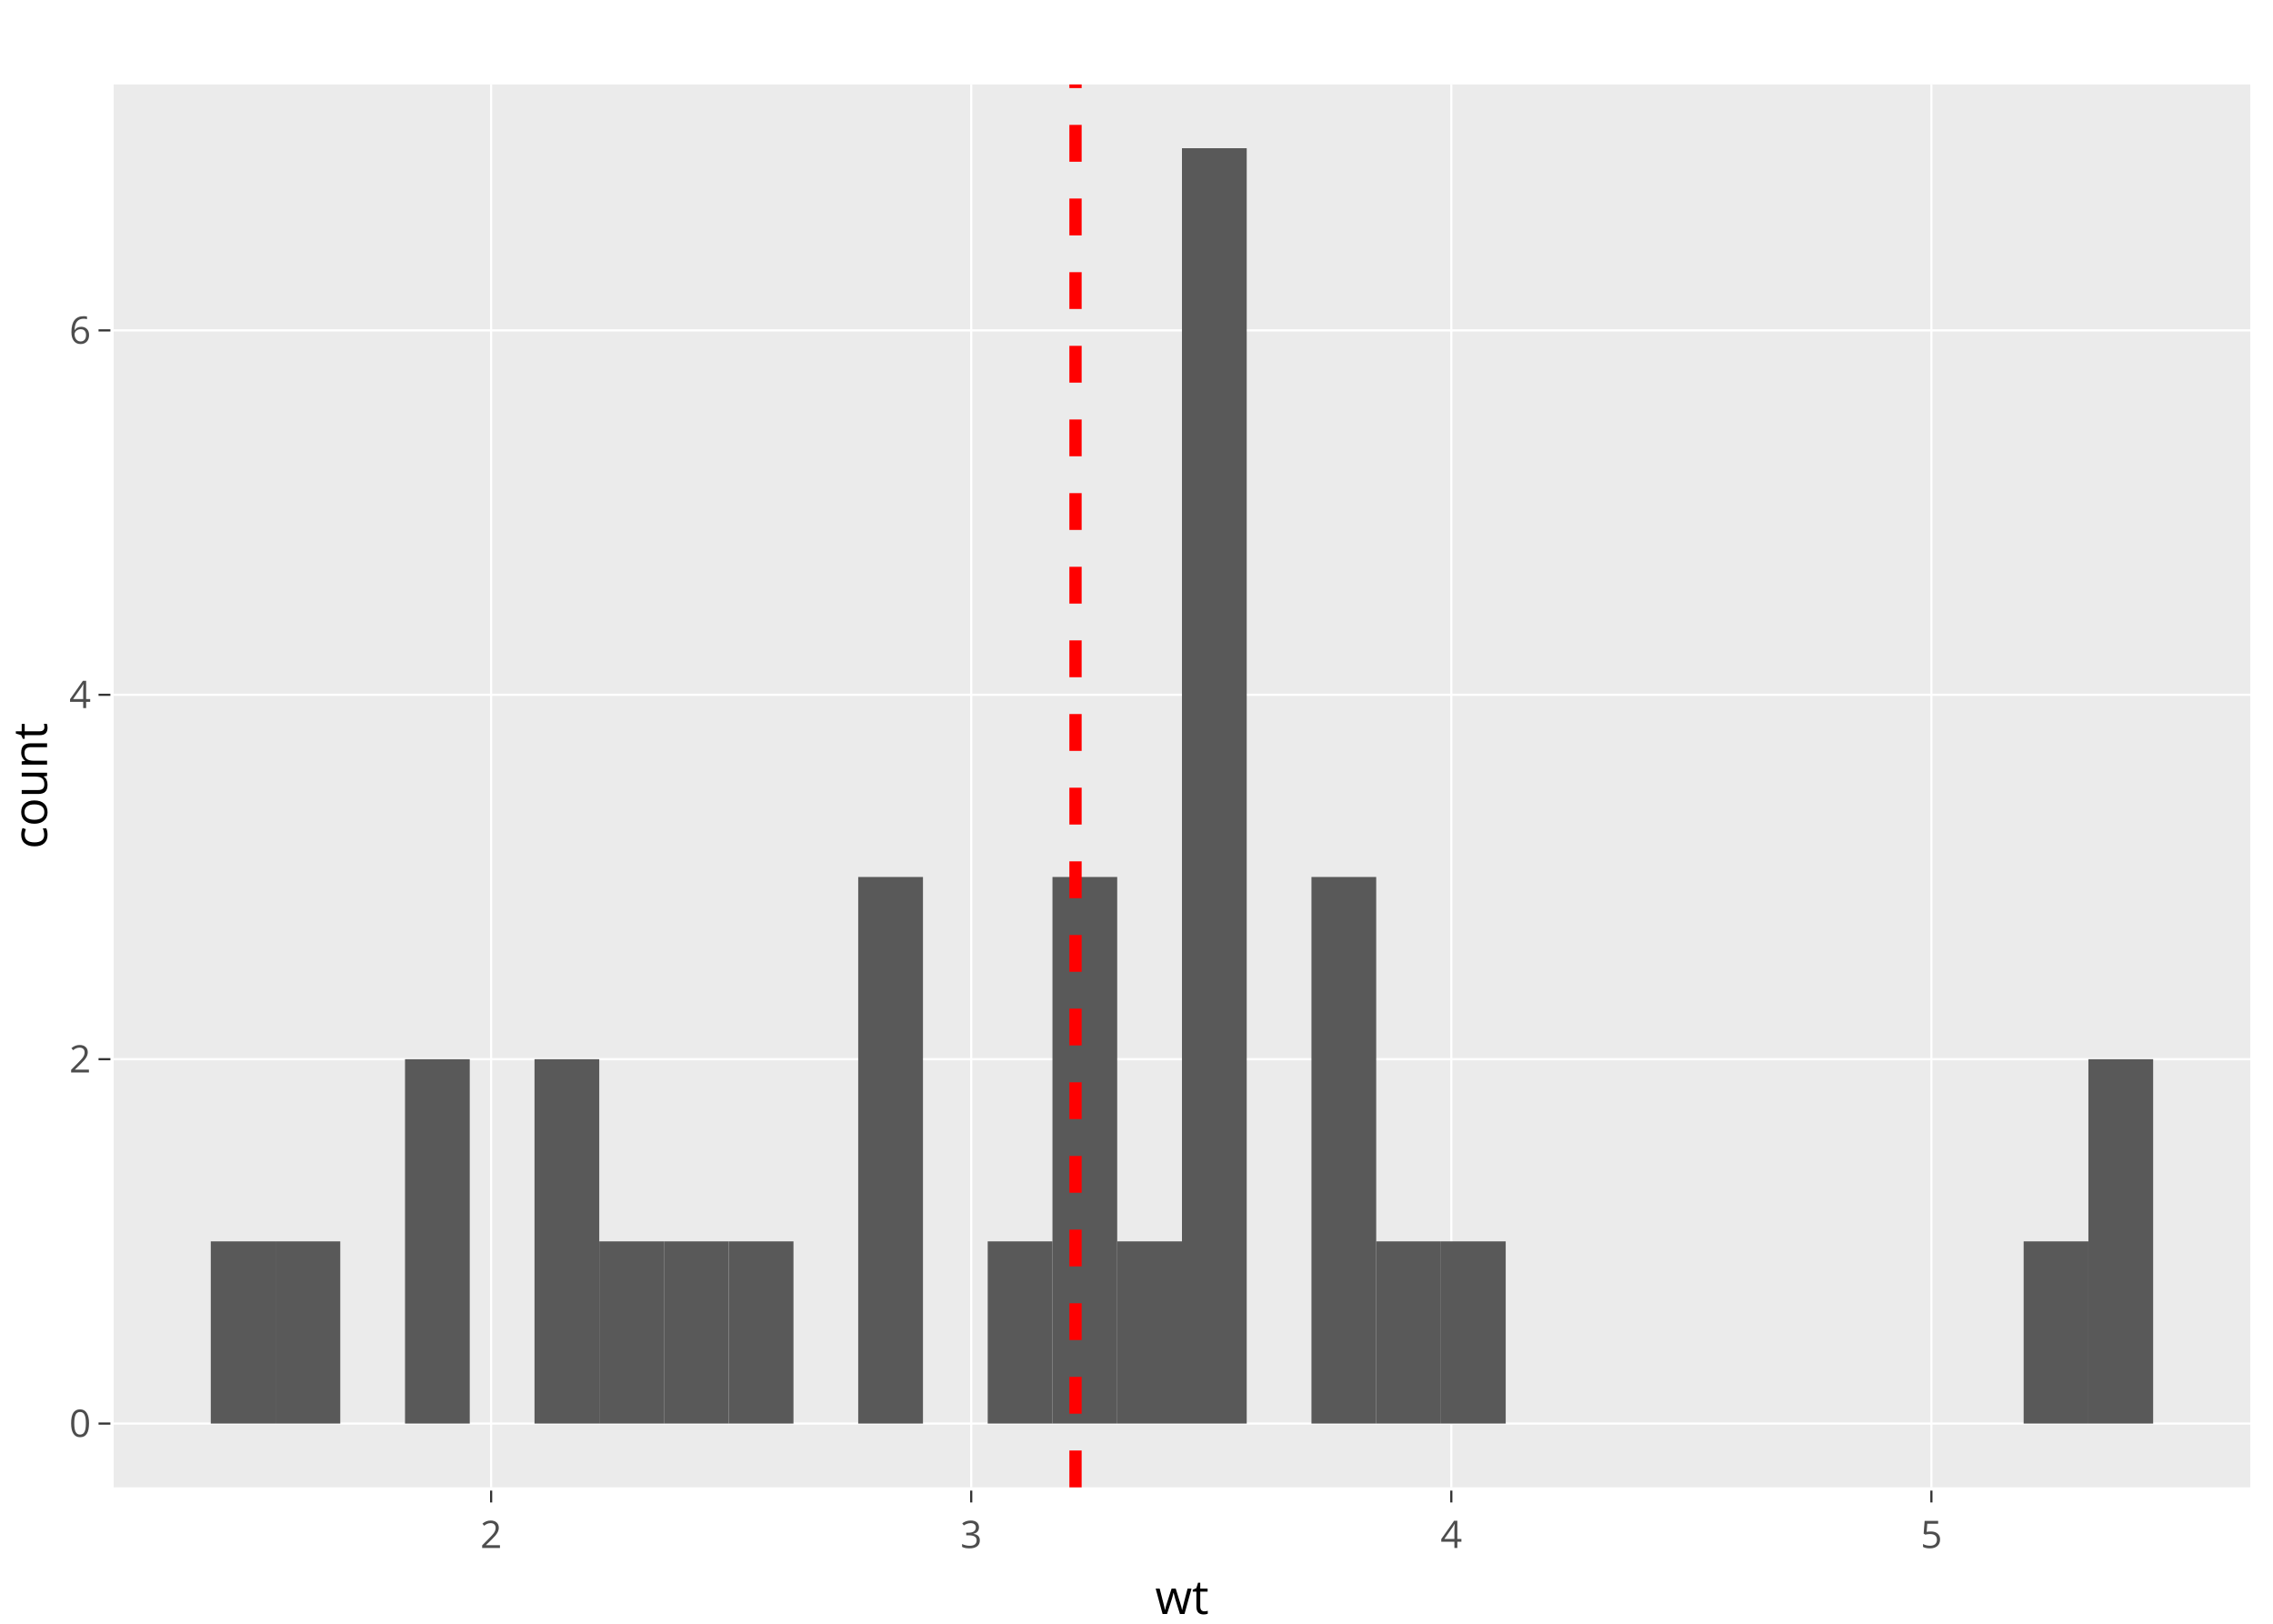
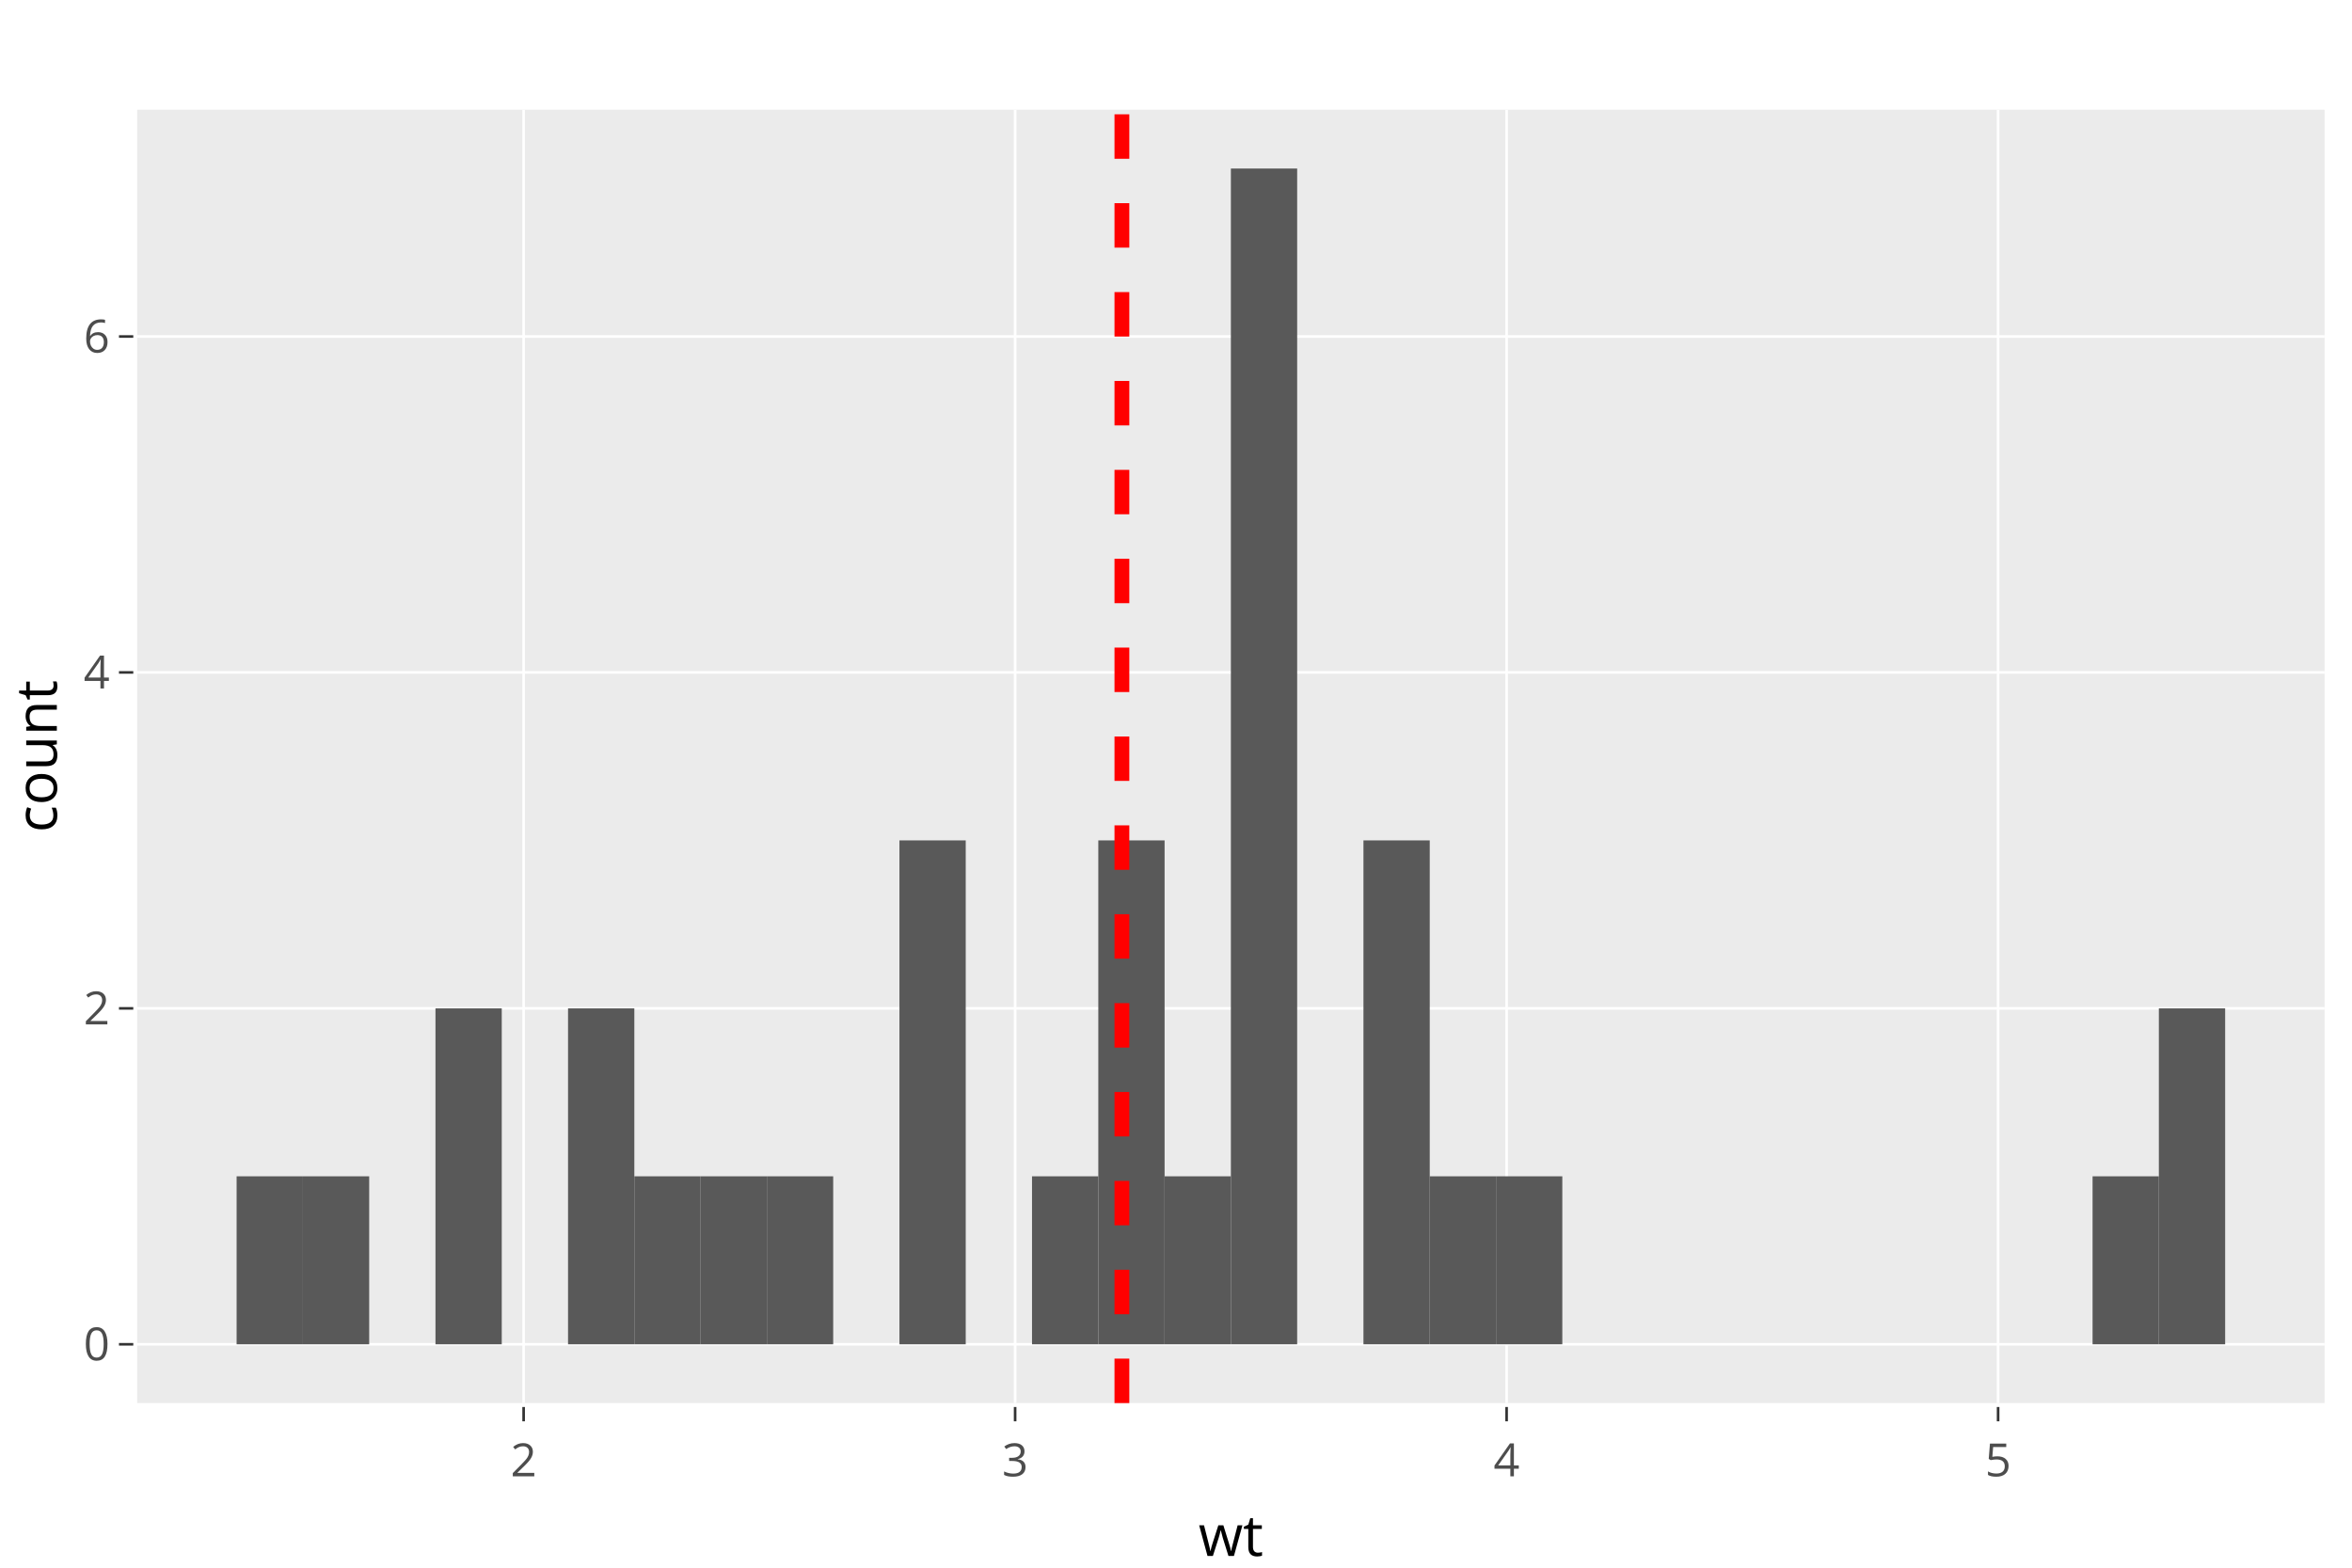
- <svg xmlns="http://www.w3.org/2000/svg" class="main-svg" width="700" height="500" viewBox="0 0 700 500">
-   <rect x="0" y="0" width="700" height="500" style="fill: rgb(255, 255, 255); fill-opacity: 1;" />
+ <svg xmlns="http://www.w3.org/2000/svg" class="main-svg" width="600" height="400" viewBox="0 0 600 400">
+   <rect x="0" y="0" width="600" height="400" style="fill: rgb(255, 255, 255); fill-opacity: 1;" />
  <defs id="defs-">
    <g class="clips">
      <clipPath id="clipxyplot" class="plotclip">
-         <rect width="658" height="432" />
+         <rect width="558" height="330" />
      </clipPath>
      <clipPath class="axesclip" id="clipx">
-         <rect x="35" y="0" width="658" height="500" />
+         <rect x="35" y="0" width="558" height="400" />
      </clipPath>
      <clipPath class="axesclip" id="clipy">
-         <rect x="0" y="26" width="700" height="432" />
+         <rect x="0" y="28" width="600" height="330" />
      </clipPath>
      <clipPath class="axesclip" id="clipxy">
-         <rect x="35" y="26" width="658" height="432" />
+         <rect x="35" y="28" width="558" height="330" />
      </clipPath>
    </g>
    <g class="gradients" />
  </defs>
  <g class="bglayer">
-     <rect class="bg" x="35" y="26" width="658" height="432" style="fill: rgb(235, 235, 235); fill-opacity: 1; stroke-width: 0;" />
+     <rect class="bg" x="35" y="28" width="558" height="330" style="fill: rgb(235, 235, 235); fill-opacity: 1; stroke-width: 0;" />
  </g>
  <g class="layer-below">
    <g class="imagelayer" />
    <g class="shapelayer" />
  </g>
  <g class="cartesianlayer">
    <g class="subplot xy">
      <g class="layer-subplot">
        <g class="shapelayer" />
        <g class="imagelayer" />
      </g>
      <g class="gridlayer">
        <g class="x">
-           <path class="xgrid crisp" d="M0,26v432" transform="translate(151.25,0)" style="stroke: rgb(255, 255, 255); stroke-opacity: 1; stroke-width: 0.664px;" />
-           <path class="xgrid crisp" d="M0,26v432" transform="translate(299.1,0)" style="stroke: rgb(255, 255, 255); stroke-opacity: 1; stroke-width: 0.664px;" />
-           <path class="xgrid crisp" d="M0,26v432" transform="translate(446.95,0)" style="stroke: rgb(255, 255, 255); stroke-opacity: 1; stroke-width: 0.664px;" />
-           <path class="xgrid crisp" d="M0,26v432" transform="translate(594.8,0)" style="stroke: rgb(255, 255, 255); stroke-opacity: 1; stroke-width: 0.664px;" />
+           <path class="xgrid crisp" d="M0,28v330" transform="translate(133.58,0)" style="stroke: rgb(255, 255, 255); stroke-opacity: 1; stroke-width: 0.664px;" />
+           <path class="xgrid crisp" d="M0,28v330" transform="translate(258.96,0)" style="stroke: rgb(255, 255, 255); stroke-opacity: 1; stroke-width: 0.664px;" />
+           <path class="xgrid crisp" d="M0,28v330" transform="translate(384.34,0)" style="stroke: rgb(255, 255, 255); stroke-opacity: 1; stroke-width: 0.664px;" />
+           <path class="xgrid crisp" d="M0,28v330" transform="translate(509.72,0)" style="stroke: rgb(255, 255, 255); stroke-opacity: 1; stroke-width: 0.664px;" />
        </g>
        <g class="y">
-           <path class="ygrid crisp" d="M35,0h658" transform="translate(0,438.36)" style="stroke: rgb(255, 255, 255); stroke-opacity: 1; stroke-width: 0.664px;" />
-           <path class="ygrid crisp" d="M35,0h658" transform="translate(0,326.16)" style="stroke: rgb(255, 255, 255); stroke-opacity: 1; stroke-width: 0.664px;" />
-           <path class="ygrid crisp" d="M35,0h658" transform="translate(0,213.95)" style="stroke: rgb(255, 255, 255); stroke-opacity: 1; stroke-width: 0.664px;" />
-           <path class="ygrid crisp" d="M35,0h658" transform="translate(0,101.74)" style="stroke: rgb(255, 255, 255); stroke-opacity: 1; stroke-width: 0.664px;" />
+           <path class="ygrid crisp" d="M35,0h558" transform="translate(0,343)" style="stroke: rgb(255, 255, 255); stroke-opacity: 1; stroke-width: 0.664px;" />
+           <path class="ygrid crisp" d="M35,0h558" transform="translate(0,257.29)" style="stroke: rgb(255, 255, 255); stroke-opacity: 1; stroke-width: 0.664px;" />
+           <path class="ygrid crisp" d="M35,0h558" transform="translate(0,171.57)" style="stroke: rgb(255, 255, 255); stroke-opacity: 1; stroke-width: 0.664px;" />
+           <path class="ygrid crisp" d="M35,0h558" transform="translate(0,85.86)" style="stroke: rgb(255, 255, 255); stroke-opacity: 1; stroke-width: 0.664px;" />
        </g>
      </g>
      <g class="zerolinelayer" />
      <path class="xlines-below" />
      <path class="ylines-below" />
      <g class="overlines-below" />
      <g class="xaxislayer-below" />
      <g class="yaxislayer-below" />
      <g class="overaxes-below" />
-       <g class="plot" transform="translate(35, 26)" clip-path="url(#clipxyplot)">
+       <g class="plot" transform="translate(35, 28)" clip-path="url(#clipxyplot)">
        <g class="barlayer mlayer">
          <g class="trace bars" style="opacity: 1;">
            <g class="points">
              <g class="point">
-                 <path class="undefined" d="M29.91,412.36V356.26H49.85V412.36Z" style="vector-effect: non-scaling-stroke; opacity: 1; stroke-width: 1.89px; fill: rgb(89, 89, 89); fill-opacity: 1; stroke: rgb(0, 0, 0); stroke-opacity: 0;" />
+                 <path class="undefined" d="M25.36,315V272.14H42.27V315Z" style="vector-effect: non-scaling-stroke; opacity: 1; stroke-width: 1.89px; fill: rgb(89, 89, 89); fill-opacity: 1; stroke: rgb(0, 0, 0); stroke-opacity: 0;" />
              </g>
              <g class="point">
-                 <path class="undefined" d="M49.85,412.36V356.26H69.79V412.36Z" style="vector-effect: non-scaling-stroke; opacity: 1; stroke-width: 1.89px; fill: rgb(89, 89, 89); fill-opacity: 1; stroke: rgb(0, 0, 0); stroke-opacity: 0;" />
+                 <path class="undefined" d="M42.27,315V272.14H59.18V315Z" style="vector-effect: non-scaling-stroke; opacity: 1; stroke-width: 1.89px; fill: rgb(89, 89, 89); fill-opacity: 1; stroke: rgb(0, 0, 0); stroke-opacity: 0;" />
              </g>
              <g class="point">
-                 <path class="undefined" d="M89.73,412.36V300.16H109.67V412.36Z" style="vector-effect: non-scaling-stroke; opacity: 1; stroke-width: 1.89px; fill: rgb(89, 89, 89); fill-opacity: 1; stroke: rgb(0, 0, 0); stroke-opacity: 0;" />
+                 <path class="undefined" d="M76.09,315V229.29H93V315Z" style="vector-effect: non-scaling-stroke; opacity: 1; stroke-width: 1.89px; fill: rgb(89, 89, 89); fill-opacity: 1; stroke: rgb(0, 0, 0); stroke-opacity: 0;" />
              </g>
              <g class="point">
-                 <path class="undefined" d="M129.61,412.36V300.16H149.55V412.36Z" style="vector-effect: non-scaling-stroke; opacity: 1; stroke-width: 1.89px; fill: rgb(89, 89, 89); fill-opacity: 1; stroke: rgb(0, 0, 0); stroke-opacity: 0;" />
+                 <path class="undefined" d="M109.91,315V229.29H126.82V315Z" style="vector-effect: non-scaling-stroke; opacity: 1; stroke-width: 1.89px; fill: rgb(89, 89, 89); fill-opacity: 1; stroke: rgb(0, 0, 0); stroke-opacity: 0;" />
              </g>
              <g class="point">
-                 <path class="undefined" d="M149.55,412.36V356.26H169.48V412.36Z" style="vector-effect: non-scaling-stroke; opacity: 1; stroke-width: 1.89px; fill: rgb(89, 89, 89); fill-opacity: 1; stroke: rgb(0, 0, 0); stroke-opacity: 0;" />
+                 <path class="undefined" d="M126.82,315V272.14H143.73V315Z" style="vector-effect: non-scaling-stroke; opacity: 1; stroke-width: 1.89px; fill: rgb(89, 89, 89); fill-opacity: 1; stroke: rgb(0, 0, 0); stroke-opacity: 0;" />
              </g>
              <g class="point">
-                 <path class="undefined" d="M169.48,412.36V356.26H189.42V412.36Z" style="vector-effect: non-scaling-stroke; opacity: 1; stroke-width: 1.89px; fill: rgb(89, 89, 89); fill-opacity: 1; stroke: rgb(0, 0, 0); stroke-opacity: 0;" />
+                 <path class="undefined" d="M143.73,315V272.14H160.64V315Z" style="vector-effect: non-scaling-stroke; opacity: 1; stroke-width: 1.89px; fill: rgb(89, 89, 89); fill-opacity: 1; stroke: rgb(0, 0, 0); stroke-opacity: 0;" />
              </g>
              <g class="point">
-                 <path class="undefined" d="M189.42,412.36V356.26H209.36V412.36Z" style="vector-effect: non-scaling-stroke; opacity: 1; stroke-width: 1.89px; fill: rgb(89, 89, 89); fill-opacity: 1; stroke: rgb(0, 0, 0); stroke-opacity: 0;" />
+                 <path class="undefined" d="M160.64,315V272.14H177.55V315Z" style="vector-effect: non-scaling-stroke; opacity: 1; stroke-width: 1.89px; fill: rgb(89, 89, 89); fill-opacity: 1; stroke: rgb(0, 0, 0); stroke-opacity: 0;" />
              </g>
              <g class="point">
-                 <path class="undefined" d="M229.3,412.36V244.05H249.24V412.36Z" style="vector-effect: non-scaling-stroke; opacity: 1; stroke-width: 1.89px; fill: rgb(89, 89, 89); fill-opacity: 1; stroke: rgb(0, 0, 0); stroke-opacity: 0;" />
+                 <path class="undefined" d="M194.45,315V186.43H211.36V315Z" style="vector-effect: non-scaling-stroke; opacity: 1; stroke-width: 1.89px; fill: rgb(89, 89, 89); fill-opacity: 1; stroke: rgb(0, 0, 0); stroke-opacity: 0;" />
              </g>
              <g class="point">
-                 <path class="undefined" d="M269.18,412.36V356.26H289.12V412.36Z" style="vector-effect: non-scaling-stroke; opacity: 1; stroke-width: 1.89px; fill: rgb(89, 89, 89); fill-opacity: 1; stroke: rgb(0, 0, 0); stroke-opacity: 0;" />
+                 <path class="undefined" d="M228.27,315V272.14H245.18V315Z" style="vector-effect: non-scaling-stroke; opacity: 1; stroke-width: 1.89px; fill: rgb(89, 89, 89); fill-opacity: 1; stroke: rgb(0, 0, 0); stroke-opacity: 0;" />
              </g>
              <g class="point">
-                 <path class="undefined" d="M289.12,412.36V244.05H309.06V412.36Z" style="vector-effect: non-scaling-stroke; opacity: 1; stroke-width: 1.89px; fill: rgb(89, 89, 89); fill-opacity: 1; stroke: rgb(0, 0, 0); stroke-opacity: 0;" />
+                 <path class="undefined" d="M245.18,315V186.43H262.09V315Z" style="vector-effect: non-scaling-stroke; opacity: 1; stroke-width: 1.89px; fill: rgb(89, 89, 89); fill-opacity: 1; stroke: rgb(0, 0, 0); stroke-opacity: 0;" />
              </g>
              <g class="point">
-                 <path class="undefined" d="M309.06,412.36V356.26H329V412.36Z" style="vector-effect: non-scaling-stroke; opacity: 1; stroke-width: 1.89px; fill: rgb(89, 89, 89); fill-opacity: 1; stroke: rgb(0, 0, 0); stroke-opacity: 0;" />
+                 <path class="undefined" d="M262.09,315V272.14H279V315Z" style="vector-effect: non-scaling-stroke; opacity: 1; stroke-width: 1.89px; fill: rgb(89, 89, 89); fill-opacity: 1; stroke: rgb(0, 0, 0); stroke-opacity: 0;" />
              </g>
              <g class="point">
-                 <path class="undefined" d="M329,412.36V19.64H348.94V412.36Z" style="vector-effect: non-scaling-stroke; opacity: 1; stroke-width: 1.89px; fill: rgb(89, 89, 89); fill-opacity: 1; stroke: rgb(0, 0, 0); stroke-opacity: 0;" />
+                 <path class="undefined" d="M279,315V15H295.91V315Z" style="vector-effect: non-scaling-stroke; opacity: 1; stroke-width: 1.89px; fill: rgb(89, 89, 89); fill-opacity: 1; stroke: rgb(0, 0, 0); stroke-opacity: 0;" />
              </g>
              <g class="point">
-                 <path class="undefined" d="M368.88,412.36V244.05H388.82V412.36Z" style="vector-effect: non-scaling-stroke; opacity: 1; stroke-width: 1.89px; fill: rgb(89, 89, 89); fill-opacity: 1; stroke: rgb(0, 0, 0); stroke-opacity: 0;" />
+                 <path class="undefined" d="M312.82,315V186.43H329.73V315Z" style="vector-effect: non-scaling-stroke; opacity: 1; stroke-width: 1.89px; fill: rgb(89, 89, 89); fill-opacity: 1; stroke: rgb(0, 0, 0); stroke-opacity: 0;" />
              </g>
              <g class="point">
-                 <path class="undefined" d="M388.82,412.36V356.26H408.76V412.36Z" style="vector-effect: non-scaling-stroke; opacity: 1; stroke-width: 1.89px; fill: rgb(89, 89, 89); fill-opacity: 1; stroke: rgb(0, 0, 0); stroke-opacity: 0;" />
+                 <path class="undefined" d="M329.73,315V272.14H346.64V315Z" style="vector-effect: non-scaling-stroke; opacity: 1; stroke-width: 1.89px; fill: rgb(89, 89, 89); fill-opacity: 1; stroke: rgb(0, 0, 0); stroke-opacity: 0;" />
              </g>
              <g class="point">
-                 <path class="undefined" d="M408.76,412.36V356.26H428.7V412.36Z" style="vector-effect: non-scaling-stroke; opacity: 1; stroke-width: 1.89px; fill: rgb(89, 89, 89); fill-opacity: 1; stroke: rgb(0, 0, 0); stroke-opacity: 0;" />
+                 <path class="undefined" d="M346.64,315V272.14H363.55V315Z" style="vector-effect: non-scaling-stroke; opacity: 1; stroke-width: 1.89px; fill: rgb(89, 89, 89); fill-opacity: 1; stroke: rgb(0, 0, 0); stroke-opacity: 0;" />
              </g>
              <g class="point">
-                 <path class="undefined" d="M588.21,412.36V356.26H608.15V412.36Z" style="vector-effect: non-scaling-stroke; opacity: 1; stroke-width: 1.89px; fill: rgb(89, 89, 89); fill-opacity: 1; stroke: rgb(0, 0, 0); stroke-opacity: 0;" />
+                 <path class="undefined" d="M498.82,315V272.14H515.73V315Z" style="vector-effect: non-scaling-stroke; opacity: 1; stroke-width: 1.89px; fill: rgb(89, 89, 89); fill-opacity: 1; stroke: rgb(0, 0, 0); stroke-opacity: 0;" />
              </g>
              <g class="point">
-                 <path class="undefined" d="M608.15,412.36V300.16H628.09V412.36Z" style="vector-effect: non-scaling-stroke; opacity: 1; stroke-width: 1.89px; fill: rgb(89, 89, 89); fill-opacity: 1; stroke: rgb(0, 0, 0); stroke-opacity: 0;" />
+                 <path class="undefined" d="M515.73,315V229.29H532.64V315Z" style="vector-effect: non-scaling-stroke; opacity: 1; stroke-width: 1.89px; fill: rgb(89, 89, 89); fill-opacity: 1; stroke: rgb(0, 0, 0); stroke-opacity: 0;" />
              </g>
            </g>
          </g>
        </g>
        <g class="scatterlayer mlayer">
          <g class="trace scatter trace-vdiffr-plotly-2" style="stroke-miterlimit: 2; opacity: 1;">
-             <path class="js-line" d="M296.22,432L296.22,0L296.22,0" style="vector-effect: non-scaling-stroke; fill: none; stroke: rgb(255, 0, 0); stroke-opacity: 1; stroke-width: 3.78px; opacity: 1; stroke-dasharray: 11.339px, 11.339px;" />
+             <path class="js-line" d="M251.2,330L251.2,0L251.2,0" style="vector-effect: non-scaling-stroke; fill: none; stroke: rgb(255, 0, 0); stroke-opacity: 1; stroke-width: 3.78px; opacity: 1; stroke-dasharray: 11.339px, 11.339px;" />
            <g class="points" />
          </g>
        </g>
      </g>
      <g class="overplot" />
      <path class="xlines-above crisp" d="" style="fill: none; stroke-width: 1px; stroke: rgb(0, 0, 0); stroke-opacity: 0;" />
      <path class="ylines-above crisp" d="" style="fill: none; stroke-width: 1px; stroke: rgb(0, 0, 0); stroke-opacity: 0;" />
      <g class="overlines-above" />
      <g class="xaxislayer-above">
-         <path class="xtick ticks crisp" d="M0,459v3.653" transform="translate(151.25,0)" style="stroke: rgb(51, 51, 51); stroke-opacity: 1; stroke-width: 0.664px;" />
-         <path class="xtick ticks crisp" d="M0,459v3.653" transform="translate(299.1,0)" style="stroke: rgb(51, 51, 51); stroke-opacity: 1; stroke-width: 0.664px;" />
-         <path class="xtick ticks crisp" d="M0,459v3.653" transform="translate(446.95,0)" style="stroke: rgb(51, 51, 51); stroke-opacity: 1; stroke-width: 0.664px;" />
-         <path class="xtick ticks crisp" d="M0,459v3.653" transform="translate(594.8,0)" style="stroke: rgb(51, 51, 51); stroke-opacity: 1; stroke-width: 0.664px;" />
+         <path class="xtick ticks crisp" d="M0,359v3.653" transform="translate(133.58,0)" style="stroke: rgb(51, 51, 51); stroke-opacity: 1; stroke-width: 0.664px;" />
+         <path class="xtick ticks crisp" d="M0,359v3.653" transform="translate(258.96,0)" style="stroke: rgb(51, 51, 51); stroke-opacity: 1; stroke-width: 0.664px;" />
+         <path class="xtick ticks crisp" d="M0,359v3.653" transform="translate(384.34,0)" style="stroke: rgb(51, 51, 51); stroke-opacity: 1; stroke-width: 0.664px;" />
+         <path class="xtick ticks crisp" d="M0,359v3.653" transform="translate(509.72,0)" style="stroke: rgb(51, 51, 51); stroke-opacity: 1; stroke-width: 0.664px;" />
        <g class="xtick">
-           <text text-anchor="middle" x="0" y="476.68" transform="translate(151.25,0)" style="font-family: 'Open Sans', verdana, arial, sans-serif; font-size: 11.69px; fill: rgb(77, 77, 77); fill-opacity: 1; white-space: pre;">2</text>
+           <text text-anchor="middle" x="0" y="376.68" transform="translate(133.58,0)" style="font-family: 'Open Sans', verdana, arial, sans-serif; font-size: 11.69px; fill: rgb(77, 77, 77); fill-opacity: 1; white-space: pre;">2</text>
        </g>
        <g class="xtick">
-           <text text-anchor="middle" x="0" y="476.68" transform="translate(299.1,0)" style="font-family: 'Open Sans', verdana, arial, sans-serif; font-size: 11.69px; fill: rgb(77, 77, 77); fill-opacity: 1; white-space: pre;">3</text>
+           <text text-anchor="middle" x="0" y="376.68" transform="translate(258.96,0)" style="font-family: 'Open Sans', verdana, arial, sans-serif; font-size: 11.69px; fill: rgb(77, 77, 77); fill-opacity: 1; white-space: pre;">3</text>
        </g>
        <g class="xtick">
-           <text text-anchor="middle" x="0" y="476.68" transform="translate(446.95,0)" style="font-family: 'Open Sans', verdana, arial, sans-serif; font-size: 11.69px; fill: rgb(77, 77, 77); fill-opacity: 1; white-space: pre;">4</text>
+           <text text-anchor="middle" x="0" y="376.68" transform="translate(384.34,0)" style="font-family: 'Open Sans', verdana, arial, sans-serif; font-size: 11.69px; fill: rgb(77, 77, 77); fill-opacity: 1; white-space: pre;">4</text>
        </g>
        <g class="xtick">
-           <text text-anchor="middle" x="0" y="476.68" transform="translate(594.8,0)" style="font-family: 'Open Sans', verdana, arial, sans-serif; font-size: 11.69px; fill: rgb(77, 77, 77); fill-opacity: 1; white-space: pre;">5</text>
+           <text text-anchor="middle" x="0" y="376.68" transform="translate(509.72,0)" style="font-family: 'Open Sans', verdana, arial, sans-serif; font-size: 11.69px; fill: rgb(77, 77, 77); fill-opacity: 1; white-space: pre;">5</text>
        </g>
      </g>
      <g class="yaxislayer-above">
-         <path class="ytick ticks crisp" d="M34,0h-3.653" transform="translate(0,438.36)" style="stroke: rgb(51, 51, 51); stroke-opacity: 1; stroke-width: 0.664px;" />
-         <path class="ytick ticks crisp" d="M34,0h-3.653" transform="translate(0,326.16)" style="stroke: rgb(51, 51, 51); stroke-opacity: 1; stroke-width: 0.664px;" />
-         <path class="ytick ticks crisp" d="M34,0h-3.653" transform="translate(0,213.95)" style="stroke: rgb(51, 51, 51); stroke-opacity: 1; stroke-width: 0.664px;" />
-         <path class="ytick ticks crisp" d="M34,0h-3.653" transform="translate(0,101.74)" style="stroke: rgb(51, 51, 51); stroke-opacity: 1; stroke-width: 0.664px;" />
+         <path class="ytick ticks crisp" d="M34,0h-3.653" transform="translate(0,343)" style="stroke: rgb(51, 51, 51); stroke-opacity: 1; stroke-width: 0.664px;" />
+         <path class="ytick ticks crisp" d="M34,0h-3.653" transform="translate(0,257.29)" style="stroke: rgb(51, 51, 51); stroke-opacity: 1; stroke-width: 0.664px;" />
+         <path class="ytick ticks crisp" d="M34,0h-3.653" transform="translate(0,171.57)" style="stroke: rgb(51, 51, 51); stroke-opacity: 1; stroke-width: 0.664px;" />
+         <path class="ytick ticks crisp" d="M34,0h-3.653" transform="translate(0,85.86)" style="stroke: rgb(51, 51, 51); stroke-opacity: 1; stroke-width: 0.664px;" />
        <g class="ytick">
-           <text text-anchor="end" x="28.009" y="4.091" transform="translate(0,438.36)" style="font-family: 'Open Sans', verdana, arial, sans-serif; font-size: 11.69px; fill: rgb(77, 77, 77); fill-opacity: 1; white-space: pre;">0</text>
+           <text text-anchor="end" x="28.009" y="4.091" transform="translate(0,343)" style="font-family: 'Open Sans', verdana, arial, sans-serif; font-size: 11.69px; fill: rgb(77, 77, 77); fill-opacity: 1; white-space: pre;">0</text>
        </g>
        <g class="ytick">
-           <text text-anchor="end" x="28.009" y="4.091" transform="translate(0,326.16)" style="font-family: 'Open Sans', verdana, arial, sans-serif; font-size: 11.69px; fill: rgb(77, 77, 77); fill-opacity: 1; white-space: pre;">2</text>
+           <text text-anchor="end" x="28.009" y="4.091" transform="translate(0,257.29)" style="font-family: 'Open Sans', verdana, arial, sans-serif; font-size: 11.69px; fill: rgb(77, 77, 77); fill-opacity: 1; white-space: pre;">2</text>
        </g>
        <g class="ytick">
-           <text text-anchor="end" x="28.009" y="4.091" transform="translate(0,213.95)" style="font-family: 'Open Sans', verdana, arial, sans-serif; font-size: 11.69px; fill: rgb(77, 77, 77); fill-opacity: 1; white-space: pre;">4</text>
+           <text text-anchor="end" x="28.009" y="4.091" transform="translate(0,171.57)" style="font-family: 'Open Sans', verdana, arial, sans-serif; font-size: 11.69px; fill: rgb(77, 77, 77); fill-opacity: 1; white-space: pre;">4</text>
        </g>
        <g class="ytick">
-           <text text-anchor="end" x="28.009" y="4.091" transform="translate(0,101.74)" style="font-family: 'Open Sans', verdana, arial, sans-serif; font-size: 11.69px; fill: rgb(77, 77, 77); fill-opacity: 1; white-space: pre;">6</text>
+           <text text-anchor="end" x="28.009" y="4.091" transform="translate(0,85.86)" style="font-family: 'Open Sans', verdana, arial, sans-serif; font-size: 11.69px; fill: rgb(77, 77, 77); fill-opacity: 1; white-space: pre;">6</text>
        </g>
      </g>
      <g class="overaxes-above" />
    </g>
  </g>
  <g class="polarlayer" />
  <g class="ternarylayer" />
  <g class="geolayer" />
  <g class="pielayer" />
  <g class="glimages" />
  <defs id="topdefs-">
    <g class="clips" />
  </defs>
  <g class="layer-above">
    <g class="imagelayer" />
    <g class="shapelayer">
-       <path data-index="0" fill-rule="evenodd" d="M35,458H693V26H35Z" style="opacity: 1; stroke: rgb(0, 0, 0); stroke-opacity: 0; fill: rgb(0, 0, 0); fill-opacity: 0; stroke-width: 0px;" />
+       <path data-index="0" fill-rule="evenodd" d="M35,358H593V28H35Z" style="opacity: 1; stroke: rgb(0, 0, 0); stroke-opacity: 0; fill: rgb(0, 0, 0); fill-opacity: 0; stroke-width: 0px;" />
    </g>
  </g>
  <g class="infolayer">
    <g class="g-gtitle" />
    <g class="g-xtitle" transform="translate(0,-14.83562)">
-       <text class="xtitle" x="364" y="511.836" text-anchor="middle" style="font-family: 'Open Sans', verdana, arial, sans-serif; font-size: 14.61px; fill: rgb(0, 0, 0); opacity: 1; font-weight: normal; white-space: pre;">wt</text>
+       <text class="xtitle" x="314" y="411.836" text-anchor="middle" style="font-family: 'Open Sans', verdana, arial, sans-serif; font-size: 14.61px; fill: rgb(0, 0, 0); opacity: 1; font-weight: normal; white-space: pre;">wt</text>
    </g>
    <g class="g-ytitle" transform="translate(18.72363,0)">
-       <text class="ytitle" transform="rotate(-90,-4.223744,242)" x="-4.224" y="242" text-anchor="middle" style="font-family: 'Open Sans', verdana, arial, sans-serif; font-size: 14.61px; fill: rgb(0, 0, 0); opacity: 1; font-weight: normal; white-space: pre;">count</text>
+       <text class="ytitle" transform="rotate(-90,-4.223744,193)" x="-4.224" y="193" text-anchor="middle" style="font-family: 'Open Sans', verdana, arial, sans-serif; font-size: 14.61px; fill: rgb(0, 0, 0); opacity: 1; font-weight: normal; white-space: pre;">count</text>
    </g>
  </g>
</svg>
